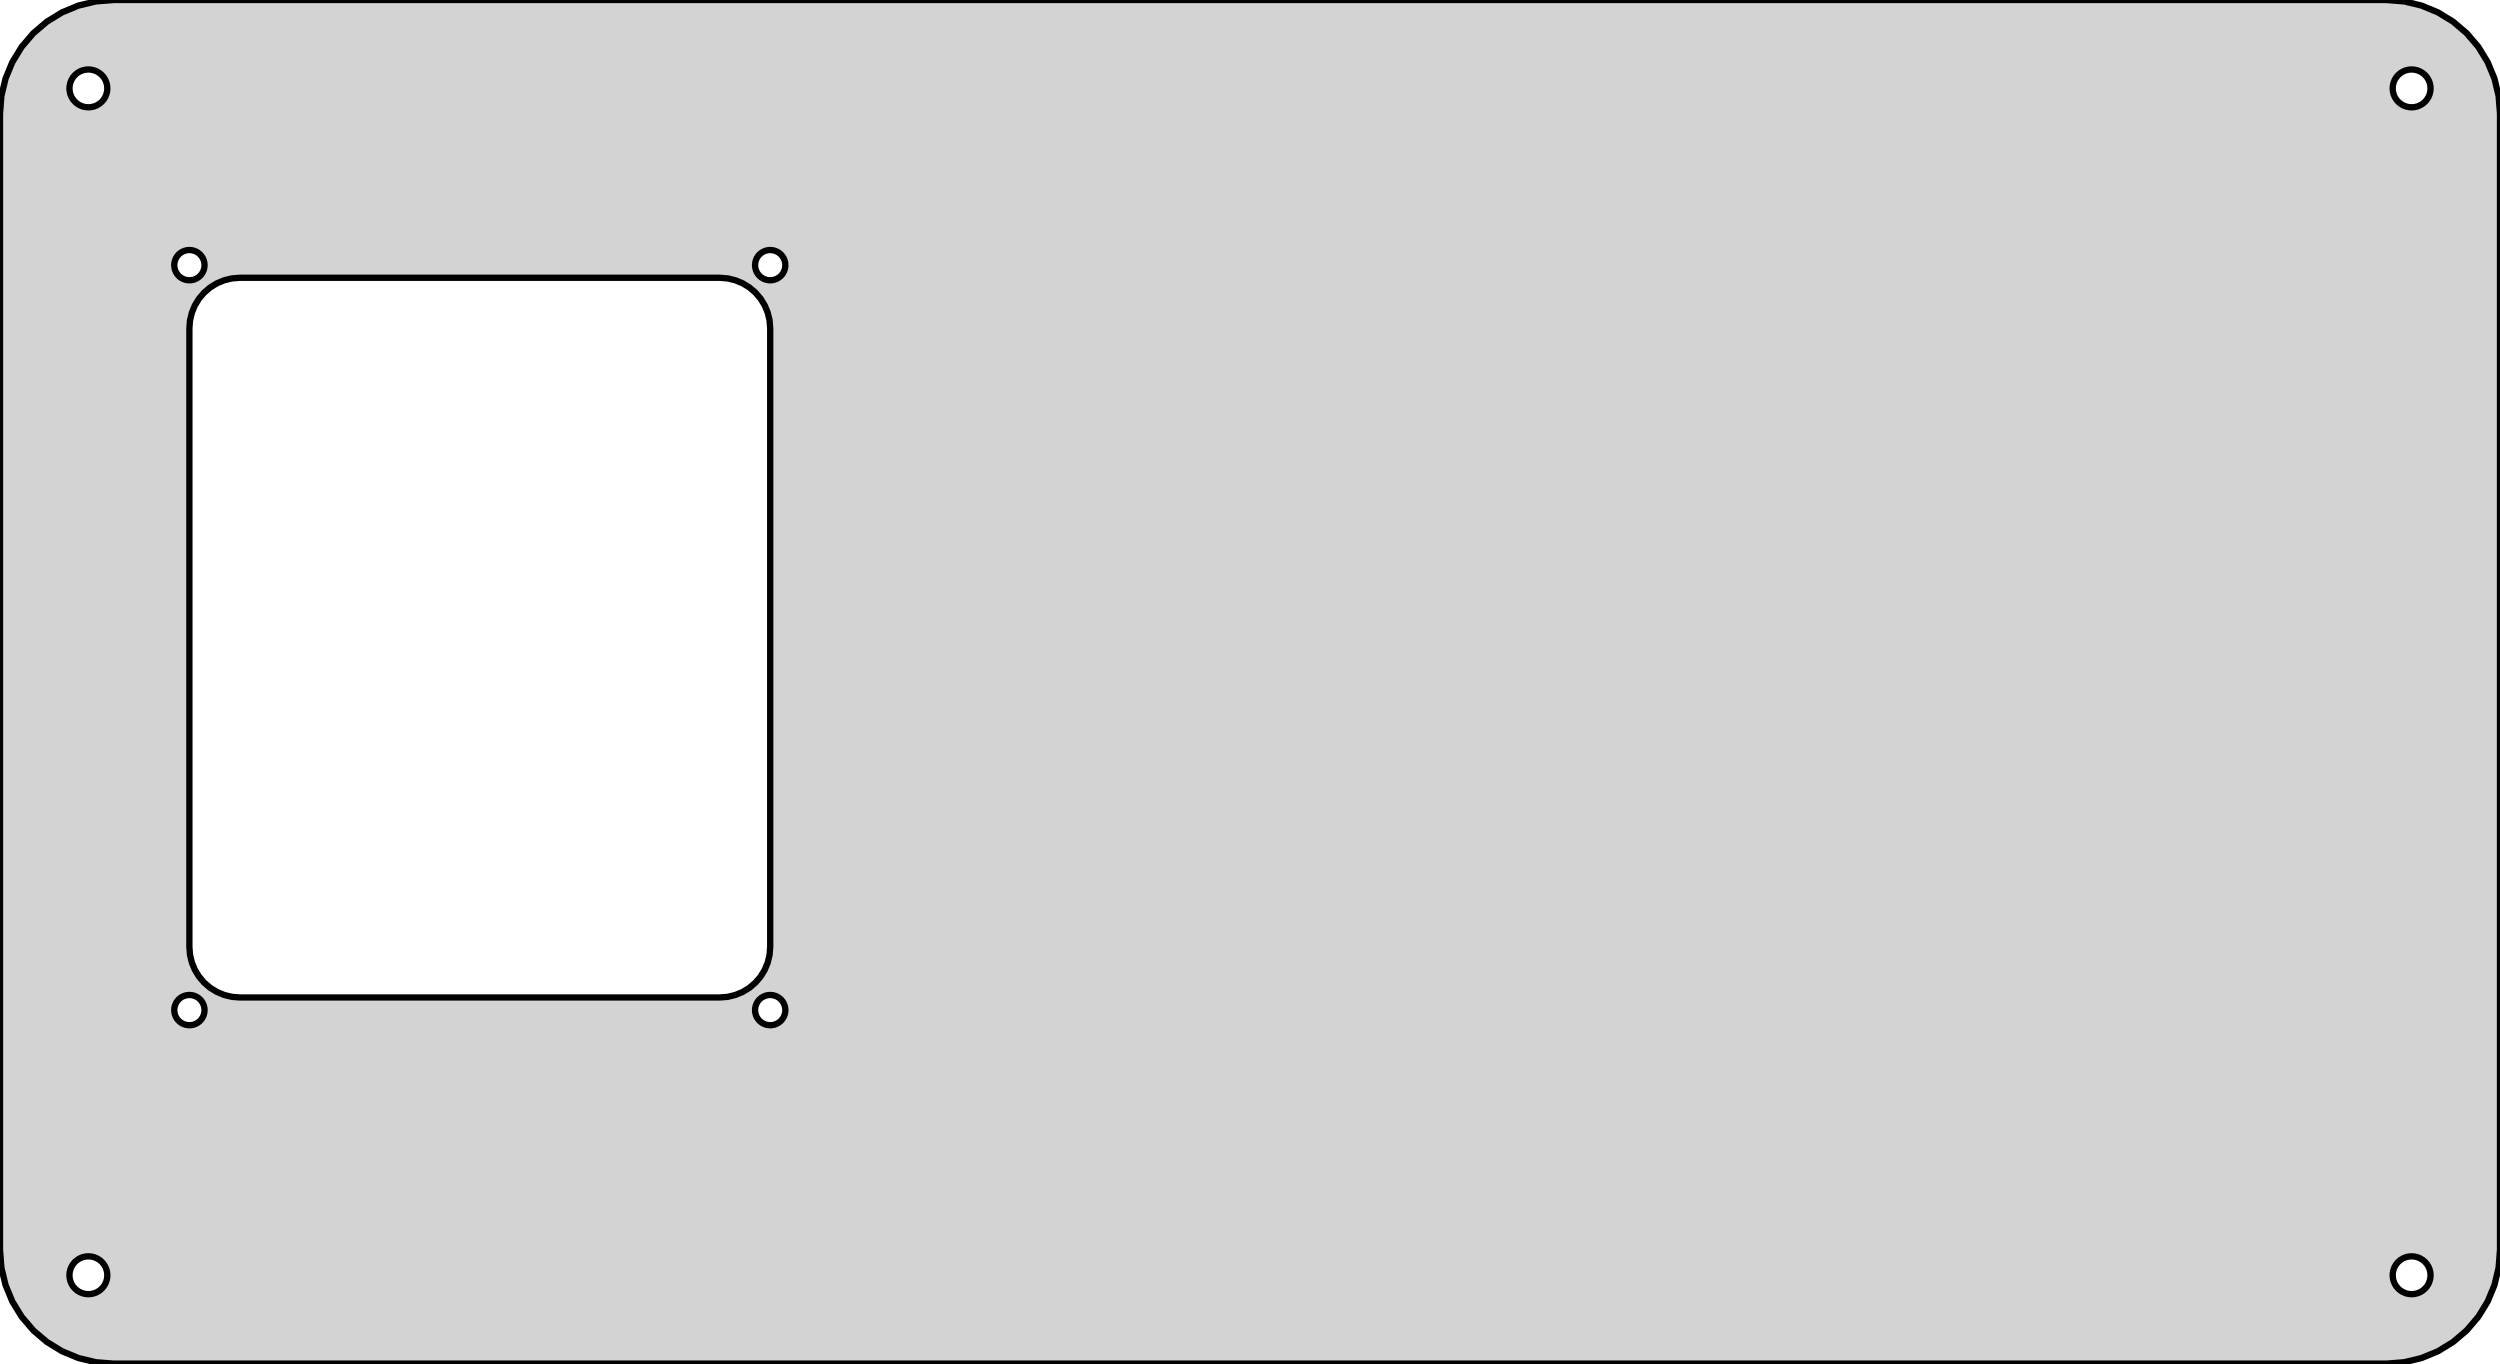
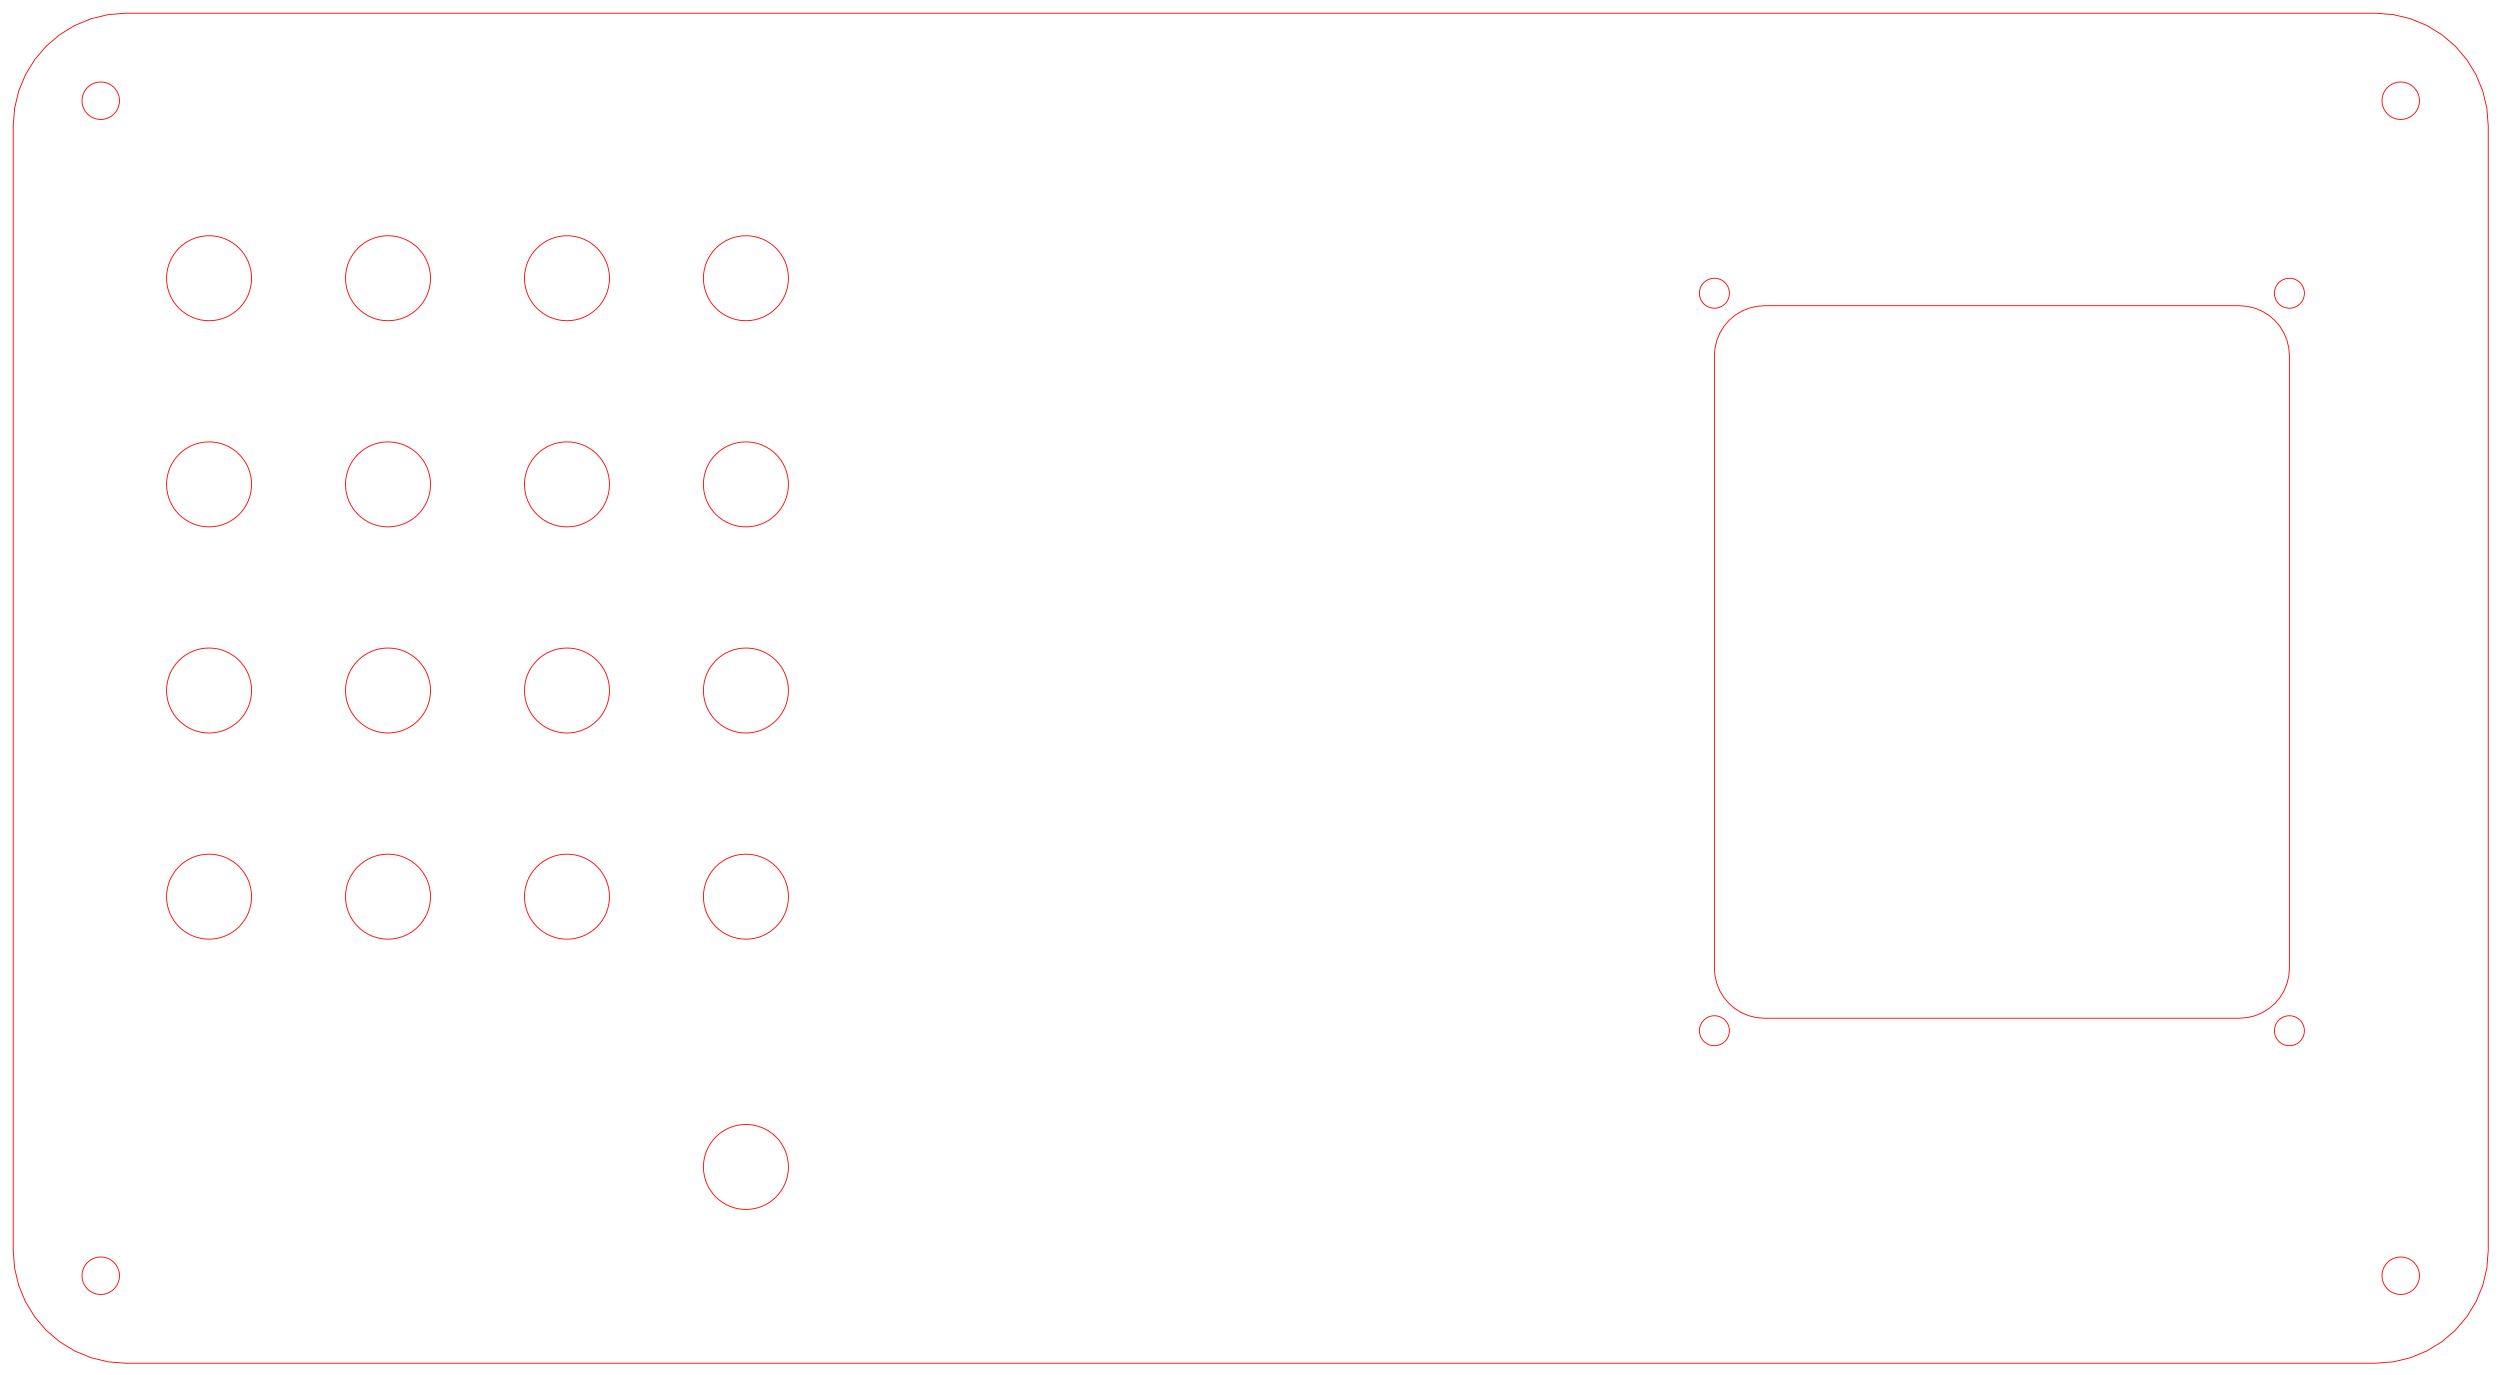
- <svg xmlns="http://www.w3.org/2000/svg" width="198mm" height="108mm" viewBox="-9 -99 198 108" version="1.1">
-   <path d=" M 181.408,8.889 L 182.781,8.559 L 184.086,8.019 L 185.29,7.281 L 186.364,6.364 L 187.281,5.29  L 188.019,4.086 L 188.56,2.781 L 188.889,1.408 L 189,-0 L 189,-90 L 188.889,-91.408  L 188.56,-92.781 L 188.019,-94.086 L 187.281,-95.29 L 186.364,-96.364 L 185.29,-97.281 L 184.086,-98.019  L 182.781,-98.559 L 181.408,-98.889 L 180,-99 L 0,-99 L -1.408,-98.889 L -2.781,-98.559  L -4.086,-98.019 L -5.29,-97.281 L -6.364,-96.364 L -7.281,-95.29 L -8.019,-94.086 L -8.559,-92.781  L -8.889,-91.408 L -9,-90 L -9,-0 L -8.889,1.408 L -8.559,2.781 L -8.019,4.086  L -7.281,5.29 L -6.364,6.364 L -5.29,7.281 L -4.086,8.019 L -2.781,8.559 L -1.408,8.889  L 0,9 L 180,9 z M -2.235,-90.519 L -2.464,-90.573 L -2.681,-90.663 L -2.882,-90.787 L -3.061,-90.939 L -3.214,-91.118  L -3.337,-91.319 L -3.427,-91.537 L -3.482,-91.765 L -3.5,-92 L -3.482,-92.235 L -3.427,-92.463  L -3.337,-92.681 L -3.214,-92.882 L -3.061,-93.061 L -2.882,-93.213 L -2.681,-93.337 L -2.464,-93.427  L -2.235,-93.481 L -2,-93.5 L -1.765,-93.481 L -1.536,-93.427 L -1.319,-93.337 L -1.118,-93.213  L -0.939,-93.061 L -0.786,-92.882 L -0.663,-92.681 L -0.573,-92.463 L -0.518,-92.235 L -0.5,-92  L -0.518,-91.765 L -0.573,-91.537 L -0.663,-91.319 L -0.786,-91.118 L -0.939,-90.939 L -1.118,-90.787  L -1.319,-90.663 L -1.536,-90.573 L -1.765,-90.519 L -2,-90.5 z M 181.765,-90.519 L 181.536,-90.573 L 181.319,-90.663 L 181.118,-90.787 L 180.939,-90.939 L 180.786,-91.118  L 180.663,-91.319 L 180.573,-91.537 L 180.518,-91.765 L 180.5,-92 L 180.518,-92.235 L 180.573,-92.463  L 180.663,-92.681 L 180.786,-92.882 L 180.939,-93.061 L 181.118,-93.213 L 181.319,-93.337 L 181.536,-93.427  L 181.765,-93.481 L 182,-93.5 L 182.235,-93.481 L 182.464,-93.427 L 182.681,-93.337 L 182.882,-93.213  L 183.061,-93.061 L 183.214,-92.882 L 183.337,-92.681 L 183.427,-92.463 L 183.482,-92.235 L 183.5,-92  L 183.482,-91.765 L 183.427,-91.537 L 183.337,-91.319 L 183.214,-91.118 L 183.061,-90.939 L 182.882,-90.787  L 182.681,-90.663 L 182.464,-90.573 L 182.235,-90.519 L 182,-90.5 z M 5.812,-76.815 L 5.629,-76.859 L 5.455,-76.931 L 5.295,-77.029 L 5.151,-77.151 L 5.029,-77.295  L 4.931,-77.455 L 4.859,-77.629 L 4.815,-77.812 L 4.8,-78 L 4.815,-78.188 L 4.859,-78.371  L 4.931,-78.545 L 5.029,-78.705 L 5.151,-78.849 L 5.295,-78.971 L 5.455,-79.069 L 5.629,-79.141  L 5.812,-79.185 L 6,-79.2 L 6.188,-79.185 L 6.371,-79.141 L 6.545,-79.069 L 6.705,-78.971  L 6.849,-78.849 L 6.971,-78.705 L 7.069,-78.545 L 7.141,-78.371 L 7.185,-78.188 L 7.2,-78  L 7.185,-77.812 L 7.141,-77.629 L 7.069,-77.455 L 6.971,-77.295 L 6.849,-77.151 L 6.705,-77.029  L 6.545,-76.931 L 6.371,-76.859 L 6.188,-76.815 L 6,-76.8 z M 51.812,-76.815 L 51.629,-76.859 L 51.455,-76.931 L 51.295,-77.029 L 51.151,-77.151 L 51.029,-77.295  L 50.931,-77.455 L 50.859,-77.629 L 50.815,-77.812 L 50.8,-78 L 50.815,-78.188 L 50.859,-78.371  L 50.931,-78.545 L 51.029,-78.705 L 51.151,-78.849 L 51.295,-78.971 L 51.455,-79.069 L 51.629,-79.141  L 51.812,-79.185 L 52,-79.2 L 52.188,-79.185 L 52.371,-79.141 L 52.545,-79.069 L 52.705,-78.971  L 52.849,-78.849 L 52.971,-78.705 L 53.069,-78.545 L 53.141,-78.371 L 53.185,-78.188 L 53.2,-78  L 53.185,-77.812 L 53.141,-77.629 L 53.069,-77.455 L 52.971,-77.295 L 52.849,-77.151 L 52.705,-77.029  L 52.545,-76.931 L 52.371,-76.859 L 52.188,-76.815 L 52,-76.8 z M 10,-20 L 9.374,-20.049 L 8.764,-20.196 L 8.184,-20.436 L 7.649,-20.764 L 7.172,-21.172  L 6.764,-21.649 L 6.436,-22.184 L 6.196,-22.764 L 6.049,-23.374 L 6,-24 L 6,-73  L 6.049,-73.626 L 6.196,-74.236 L 6.436,-74.816 L 6.764,-75.351 L 7.172,-75.828 L 7.649,-76.236  L 8.184,-76.564 L 8.764,-76.804 L 9.374,-76.951 L 10,-77 L 48,-77 L 48.626,-76.951  L 49.236,-76.804 L 49.816,-76.564 L 50.351,-76.236 L 50.828,-75.828 L 51.236,-75.351 L 51.564,-74.816  L 51.804,-74.236 L 51.951,-73.626 L 52,-73 L 52,-24 L 51.951,-23.374 L 51.804,-22.764  L 51.564,-22.184 L 51.236,-21.649 L 50.828,-21.172 L 50.351,-20.764 L 49.816,-20.436 L 49.236,-20.196  L 48.626,-20.049 L 48,-20 z M 51.812,-17.815 L 51.629,-17.859 L 51.455,-17.931 L 51.295,-18.029 L 51.151,-18.151 L 51.029,-18.295  L 50.931,-18.455 L 50.859,-18.629 L 50.815,-18.812 L 50.8,-19 L 50.815,-19.188 L 50.859,-19.371  L 50.931,-19.545 L 51.029,-19.705 L 51.151,-19.849 L 51.295,-19.971 L 51.455,-20.069 L 51.629,-20.141  L 51.812,-20.185 L 52,-20.2 L 52.188,-20.185 L 52.371,-20.141 L 52.545,-20.069 L 52.705,-19.971  L 52.849,-19.849 L 52.971,-19.705 L 53.069,-19.545 L 53.141,-19.371 L 53.185,-19.188 L 53.2,-19  L 53.185,-18.812 L 53.141,-18.629 L 53.069,-18.455 L 52.971,-18.295 L 52.849,-18.151 L 52.705,-18.029  L 52.545,-17.931 L 52.371,-17.859 L 52.188,-17.815 L 52,-17.8 z M 5.812,-17.815 L 5.629,-17.859 L 5.455,-17.931 L 5.295,-18.029 L 5.151,-18.151 L 5.029,-18.295  L 4.931,-18.455 L 4.859,-18.629 L 4.815,-18.812 L 4.8,-19 L 4.815,-19.188 L 4.859,-19.371  L 4.931,-19.545 L 5.029,-19.705 L 5.151,-19.849 L 5.295,-19.971 L 5.455,-20.069 L 5.629,-20.141  L 5.812,-20.185 L 6,-20.2 L 6.188,-20.185 L 6.371,-20.141 L 6.545,-20.069 L 6.705,-19.971  L 6.849,-19.849 L 6.971,-19.705 L 7.069,-19.545 L 7.141,-19.371 L 7.185,-19.188 L 7.2,-19  L 7.185,-18.812 L 7.141,-18.629 L 7.069,-18.455 L 6.971,-18.295 L 6.849,-18.151 L 6.705,-18.029  L 6.545,-17.931 L 6.371,-17.859 L 6.188,-17.815 L 6,-17.8 z M -2.235,3.482 L -2.464,3.427 L -2.681,3.337 L -2.882,3.214 L -3.061,3.061 L -3.214,2.882  L -3.337,2.681 L -3.427,2.464 L -3.482,2.235 L -3.5,2 L -3.482,1.765 L -3.427,1.536  L -3.337,1.319 L -3.214,1.118 L -3.061,0.939 L -2.882,0.786 L -2.681,0.663 L -2.464,0.573  L -2.235,0.518 L -2,0.5 L -1.765,0.518 L -1.536,0.573 L -1.319,0.663 L -1.118,0.786  L -0.939,0.939 L -0.786,1.118 L -0.663,1.319 L -0.573,1.536 L -0.518,1.765 L -0.5,2  L -0.518,2.235 L -0.573,2.464 L -0.663,2.681 L -0.786,2.882 L -0.939,3.061 L -1.118,3.214  L -1.319,3.337 L -1.536,3.427 L -1.765,3.482 L -2,3.5 z M 181.765,3.482 L 181.536,3.427 L 181.319,3.337 L 181.118,3.214 L 180.939,3.061 L 180.786,2.882  L 180.663,2.681 L 180.573,2.464 L 180.518,2.235 L 180.5,2 L 180.518,1.765 L 180.573,1.536  L 180.663,1.319 L 180.786,1.118 L 180.939,0.939 L 181.118,0.786 L 181.319,0.663 L 181.536,0.573  L 181.765,0.518 L 182,0.5 L 182.235,0.518 L 182.464,0.573 L 182.681,0.663 L 182.882,0.786  L 183.061,0.939 L 183.214,1.118 L 183.337,1.319 L 183.427,1.536 L 183.482,1.765 L 183.5,2  L 183.482,2.235 L 183.427,2.464 L 183.337,2.681 L 183.214,2.882 L 183.061,3.061 L 182.882,3.214  L 182.681,3.337 L 182.464,3.427 L 182.235,3.482 L 182,3.5 z " stroke="black" fill="lightgray" stroke-width="0.5" />
+ <svg xmlns="http://www.w3.org/2000/svg" width="200mm" height="110mm" viewBox="-9 -99 200 110" version="1.1" id="svg1">
+   <defs id="defs1" />
+   <g id="g1" transform="translate(1.058333,1.058333)">
+     <path style="vector-effect:non-scaling-stroke;fill:none;stroke:#ff0000;stroke-width:0.265;stroke-dasharray:none;stroke-opacity:1;-inkscape-stroke:hairline" d="M 181.765,3.482 181.536,3.427 181.319,3.337 181.118,3.214 180.939,3.061 180.786,2.882 180.663,2.681 180.573,2.464 180.518,2.235 180.5,2 l 0.018,-0.235 0.055,-0.229 0.09,-0.217 0.123,-0.201 0.153,-0.179 0.179,-0.153 0.201,-0.123 0.217,-0.09 0.229,-0.055 L 182,0.5 l 0.235,0.018 0.229,0.055 0.217,0.09 0.201,0.123 0.179,0.153 0.153,0.179 0.123,0.201 0.09,0.217 0.055,0.229 L 183.5,2 l -0.018,0.235 -0.055,0.229 -0.09,0.217 -0.123,0.201 -0.153,0.179 -0.179,0.153 -0.201,0.123 -0.217,0.09 -0.229,0.055 L 182,3.5 Z" id="path10" />
+     <path style="vector-effect:non-scaling-stroke;fill:none;stroke:#ff0000;stroke-width:0.265;stroke-dasharray:none;stroke-opacity:1;-inkscape-stroke:hairline" d="M -2.235,3.482 -2.464,3.427 -2.681,3.337 -2.882,3.214 -3.061,3.061 -3.214,2.882 -3.337,2.681 -3.427,2.464 -3.482,2.235 -3.5,2 -3.482,1.765 -3.427,1.536 -3.337,1.319 -3.214,1.118 -3.061,0.939 -2.882,0.786 -2.681,0.663 -2.464,0.573 -2.235,0.518 -2,0.5 -1.765,0.518 -1.536,0.573 -1.319,0.663 -1.118,0.786 -0.939,0.939 -0.786,1.118 -0.663,1.319 -0.573,1.536 -0.518,1.765 -0.5,2 -0.518,2.235 -0.573,2.464 -0.663,2.681 -0.786,2.882 -0.939,3.061 -1.118,3.214 -1.319,3.337 -1.536,3.427 -1.765,3.482 -2,3.5 Z" id="path9" />
+     <g id="g10" transform="translate(121.0941,1.399932)">
+       <path style="vector-effect:non-scaling-stroke;fill:none;stroke:#ff0000;stroke-width:0.265;stroke-dasharray:none;stroke-opacity:1;-inkscape-stroke:hairline" d="M 5.812,-17.815 5.629,-17.859 5.455,-17.931 5.295,-18.029 5.151,-18.151 5.029,-18.295 4.931,-18.455 4.859,-18.629 4.815,-18.812 4.8,-19 l 0.015,-0.188 0.044,-0.183 0.072,-0.174 0.098,-0.161 0.122,-0.143 0.143,-0.122 0.161,-0.098 0.174,-0.072 0.183,-0.044 L 6,-20.2 l 0.188,0.015 0.183,0.044 0.174,0.072 0.161,0.098 0.143,0.122 0.122,0.143 0.098,0.161 0.072,0.174 0.044,0.183 L 7.2,-19 l -0.015,0.188 -0.044,0.183 -0.072,0.174 -0.098,0.161 -0.122,0.143 -0.143,0.122 -0.161,0.098 -0.174,0.072 -0.183,0.044 L 6,-17.8 Z" id="path8" />
+       <path style="vector-effect:non-scaling-stroke;fill:none;stroke:#ff0000;stroke-width:0.265;stroke-dasharray:none;stroke-opacity:1;-inkscape-stroke:hairline" d="m 51.812,-17.815 -0.183,-0.044 -0.174,-0.072 -0.161,-0.098 -0.143,-0.122 -0.122,-0.143 -0.098,-0.161 -0.072,-0.174 -0.044,-0.183 L 50.8,-19 l 0.015,-0.188 0.044,-0.183 0.072,-0.174 0.098,-0.161 0.122,-0.143 0.143,-0.122 0.161,-0.098 0.174,-0.072 0.183,-0.044 L 52,-20.2 l 0.188,0.015 0.183,0.044 0.174,0.072 0.161,0.098 0.143,0.122 0.122,0.143 0.098,0.161 0.072,0.174 0.044,0.183 L 53.2,-19 l -0.015,0.188 -0.044,0.183 -0.072,0.174 -0.098,0.161 -0.122,0.143 -0.143,0.122 -0.161,0.098 -0.174,0.072 -0.183,0.044 L 52,-17.8 Z" id="path7" />
+       <path style="vector-effect:non-scaling-stroke;fill:none;stroke:#ff0000;stroke-width:0.265;stroke-dasharray:none;stroke-opacity:1;-inkscape-stroke:hairline" d="M 10,-20 9.374,-20.049 8.764,-20.196 8.184,-20.436 7.649,-20.764 7.172,-21.172 6.764,-21.649 6.436,-22.184 6.196,-22.764 6.049,-23.374 6,-24 v -49 l 0.049,-0.626 0.147,-0.61 0.24,-0.58 0.328,-0.535 0.408,-0.477 0.477,-0.408 0.535,-0.328 0.58,-0.24 0.61,-0.146 L 10,-77 h 38 l 0.626,0.049 0.61,0.146 0.58,0.24 0.535,0.328 0.477,0.408 0.408,0.477 0.328,0.535 0.24,0.58 0.146,0.61 L 52,-73 v 49 l -0.049,0.626 -0.146,0.61 -0.24,0.58 -0.328,0.535 -0.408,0.477 -0.477,0.408 -0.535,0.328 -0.58,0.24 -0.61,0.147 L 48,-20 Z" id="path6" />
+       <path style="vector-effect:non-scaling-stroke;fill:none;stroke:#ff0000;stroke-width:0.265;stroke-dasharray:none;stroke-opacity:1;-inkscape-stroke:hairline" d="m 51.812,-76.815 -0.183,-0.044 -0.174,-0.072 -0.161,-0.098 -0.143,-0.122 -0.122,-0.143 -0.098,-0.161 -0.072,-0.174 -0.044,-0.183 L 50.8,-78 l 0.015,-0.188 0.044,-0.183 0.072,-0.174 0.098,-0.161 0.122,-0.143 0.143,-0.122 0.161,-0.098 0.174,-0.072 0.183,-0.044 L 52,-79.2 l 0.188,0.015 0.183,0.044 0.174,0.072 0.161,0.098 0.143,0.122 0.122,0.143 0.098,0.161 0.072,0.174 0.044,0.183 L 53.2,-78 l -0.015,0.188 -0.044,0.183 -0.072,0.174 -0.098,0.161 -0.122,0.143 -0.143,0.122 -0.161,0.098 -0.174,0.072 -0.183,0.044 L 52,-76.8 Z" id="path5" />
+       <path style="vector-effect:non-scaling-stroke;fill:none;stroke:#ff0000;stroke-width:0.265;stroke-dasharray:none;stroke-opacity:1;-inkscape-stroke:hairline" d="M 5.812,-76.815 5.629,-76.859 5.455,-76.931 5.295,-77.029 5.151,-77.151 5.029,-77.295 4.931,-77.455 4.859,-77.629 4.815,-77.812 4.8,-78 l 0.015,-0.188 0.044,-0.183 0.072,-0.174 0.098,-0.161 0.122,-0.143 0.143,-0.122 0.161,-0.098 0.174,-0.072 0.183,-0.044 L 6,-79.2 l 0.188,0.015 0.183,0.044 0.174,0.072 0.161,0.098 0.143,0.122 0.122,0.143 0.098,0.161 0.072,0.174 0.044,0.183 L 7.2,-78 l -0.015,0.188 -0.044,0.183 -0.072,0.174 -0.098,0.161 -0.122,0.143 -0.143,0.122 -0.161,0.098 -0.174,0.072 -0.183,0.044 L 6,-76.8 Z" id="path4" />
+     </g>
+     <path style="vector-effect:non-scaling-stroke;fill:none;stroke:#ff0000;stroke-width:0.265;stroke-dasharray:none;stroke-opacity:1;-inkscape-stroke:hairline" d="m 181.765,-90.519 -0.229,-0.055 -0.217,-0.09 -0.201,-0.123 -0.179,-0.153 -0.153,-0.179 -0.123,-0.201 -0.09,-0.217 -0.055,-0.229 L 180.5,-92 l 0.018,-0.235 0.055,-0.229 0.09,-0.217 0.123,-0.201 0.153,-0.179 0.179,-0.153 0.201,-0.123 0.217,-0.09 0.229,-0.055 0.235,-0.018 0.235,0.018 0.229,0.055 0.217,0.09 0.201,0.123 0.179,0.153 0.153,0.179 0.123,0.201 0.09,0.217 0.055,0.229 0.018,0.235 -0.018,0.235 -0.055,0.229 -0.09,0.217 -0.123,0.201 -0.153,0.179 -0.179,0.153 -0.201,0.123 -0.217,0.09 -0.229,0.055 L 182,-90.5 Z" id="path3" />
+     <path style="vector-effect:non-scaling-stroke;fill:none;stroke:#ff0000;stroke-width:0.265;stroke-dasharray:none;stroke-opacity:1;-inkscape-stroke:hairline" d="m -2.235,-90.519 -0.229,-0.055 -0.217,-0.09 -0.201,-0.123 -0.179,-0.153 -0.153,-0.179 -0.123,-0.201 -0.09,-0.217 -0.055,-0.229 L -3.5,-92 l 0.018,-0.235 0.055,-0.229 0.09,-0.217 0.123,-0.201 0.153,-0.179 0.179,-0.153 0.201,-0.123 0.217,-0.09 0.229,-0.055 L -2,-93.5 l 0.235,0.018 0.229,0.055 0.217,0.09 0.201,0.123 0.179,0.153 0.153,0.179 0.123,0.201 0.09,0.217 0.055,0.229 L -0.5,-92 l -0.018,0.235 -0.055,0.229 -0.09,0.217 -0.123,0.201 -0.153,0.179 -0.179,0.153 -0.201,0.123 -0.217,0.09 -0.229,0.055 L -2,-90.5 Z" id="path2" />
+     <path style="vector-effect:non-scaling-stroke;fill:none;stroke:#ff0000;stroke-width:0.265;stroke-dasharray:none;stroke-opacity:1;-inkscape-stroke:hairline" d="m 181.408,8.889 1.373,-0.33 1.305,-0.54 1.204,-0.738 1.074,-0.917 0.917,-1.074 0.738,-1.204 L 188.56,2.781 188.889,1.408 189,0 v -90 l -0.111,-1.408 -0.329,-1.373 -0.541,-1.305 -0.738,-1.204 -0.917,-1.074 -1.074,-0.917 -1.204,-0.738 -1.305,-0.54 -1.373,-0.33 L 180,-99 H 0 l -1.408,0.111 -1.373,0.33 -1.305,0.54 -1.204,0.738 -1.074,0.917 -0.917,1.074 -0.738,1.204 -0.54,1.305 -0.33,1.373 L -9,-90 V 0 l 0.111,1.408 0.33,1.373 0.54,1.305 0.738,1.204 0.917,1.074 1.074,0.917 1.204,0.738 1.305,0.54 1.373,0.33 L 0,9 h 180 z" id="path1" />
+     <g id="g12" transform="translate(-12.51696,-8.129231)">
+       <circle style="vector-effect:non-scaling-stroke;fill:none;stroke:#ff0000;stroke-width:0.265;stroke-dasharray:none;stroke-opacity:1;-inkscape-stroke:hairline" id="path11" cx="19.184" cy="-69.671" r="3.4" />
+       <circle style="vector-effect:non-scaling-stroke;fill:none;stroke:#ff0000;stroke-width:0.265;stroke-dasharray:none;stroke-opacity:1;-inkscape-stroke:hairline" id="path11-0" cx="33.5" cy="-69.671" r="3.4" />
+       <circle style="vector-effect:non-scaling-stroke;fill:none;stroke:#ff0000;stroke-width:0.265;stroke-dasharray:none;stroke-opacity:1;-inkscape-stroke:hairline" id="path11-9" cx="47.817" cy="-69.671" r="3.4" />
+       <circle style="vector-effect:non-scaling-stroke;fill:none;stroke:#ff0000;stroke-width:0.265;stroke-dasharray:none;stroke-opacity:1;-inkscape-stroke:hairline" id="path11-98" cx="62.133" cy="-69.671" r="3.4" />
+     </g>
+     <g id="g11" transform="translate(-12.51697,-15.86701)">
+       <circle style="vector-effect:non-scaling-stroke;fill:none;stroke:#ff0000;stroke-width:0.265;stroke-dasharray:none;stroke-opacity:1;-inkscape-stroke:hairline" id="path11-6" cx="19.184" cy="-45.441" r="3.4" />
+       <circle style="vector-effect:non-scaling-stroke;fill:none;stroke:#ff0000;stroke-width:0.265;stroke-dasharray:none;stroke-opacity:1;-inkscape-stroke:hairline" id="path11-0-2" cx="33.5" cy="-45.441" r="3.4" />
+       <circle style="vector-effect:non-scaling-stroke;fill:none;stroke:#ff0000;stroke-width:0.265;stroke-dasharray:none;stroke-opacity:1;-inkscape-stroke:hairline" id="path11-9-7" cx="47.817" cy="-45.441" r="3.4" />
+       <circle style="vector-effect:non-scaling-stroke;fill:none;stroke:#ff0000;stroke-width:0.265;stroke-dasharray:none;stroke-opacity:1;-inkscape-stroke:hairline" id="path11-98-0" cx="62.133" cy="-45.441" r="3.4" />
+     </g>
+     <g id="g13" transform="translate(-12.51696,-22.61669)">
+       <circle style="vector-effect:non-scaling-stroke;fill:none;stroke:#ff0000;stroke-width:0.265;stroke-dasharray:none;stroke-opacity:1;-inkscape-stroke:hairline" id="path11-91" cx="19.184" cy="-22.2" r="3.4" />
+       <circle style="vector-effect:non-scaling-stroke;fill:none;stroke:#ff0000;stroke-width:0.265;stroke-dasharray:none;stroke-opacity:1;-inkscape-stroke:hairline" id="path11-0-7" cx="33.5" cy="-22.2" r="3.4" />
+       <circle style="vector-effect:non-scaling-stroke;fill:none;stroke:#ff0000;stroke-width:0.265;stroke-dasharray:none;stroke-opacity:1;-inkscape-stroke:hairline" id="path11-9-2" cx="47.817" cy="-22.2" r="3.4" />
+       <circle style="vector-effect:non-scaling-stroke;fill:none;stroke:#ff0000;stroke-width:0.265;stroke-dasharray:none;stroke-opacity:1;-inkscape-stroke:hairline" id="path11-98-3" cx="62.133" cy="-22.2" r="3.4" />
+     </g>
+     <circle style="vector-effect:non-scaling-stroke;fill:none;stroke:#ff0000;stroke-width:0.265;stroke-dasharray:none;stroke-opacity:1;-inkscape-stroke:hairline" id="path11-9-2-7-8" cx="49.616" cy="-6.701" r="3.4" />
+     <g id="g14" transform="translate(-4.1259767e-8,-4.80405)">
+       <circle style="vector-effect:non-scaling-stroke;fill:none;stroke:#ff0000;stroke-width:0.265;stroke-dasharray:none;stroke-opacity:1;-inkscape-stroke:hairline" id="path11-91-1" cx="6.667" cy="-23.521" r="3.4" />
+       <circle style="vector-effect:non-scaling-stroke;fill:none;stroke:#ff0000;stroke-width:0.265;stroke-dasharray:none;stroke-opacity:1;-inkscape-stroke:hairline" id="path11-0-7-4" cx="20.983" cy="-23.521" r="3.4" />
+       <circle style="vector-effect:non-scaling-stroke;fill:none;stroke:#ff0000;stroke-width:0.265;stroke-dasharray:none;stroke-opacity:1;-inkscape-stroke:hairline" id="path11-9-2-7" cx="35.3" cy="-23.521" r="3.4" />
+       <circle style="vector-effect:non-scaling-stroke;fill:none;stroke:#ff0000;stroke-width:0.265;stroke-dasharray:none;stroke-opacity:1;-inkscape-stroke:hairline" id="path11-98-3-1" cx="49.616" cy="-23.521" r="3.4" />
+     </g>
+   </g>
</svg>
